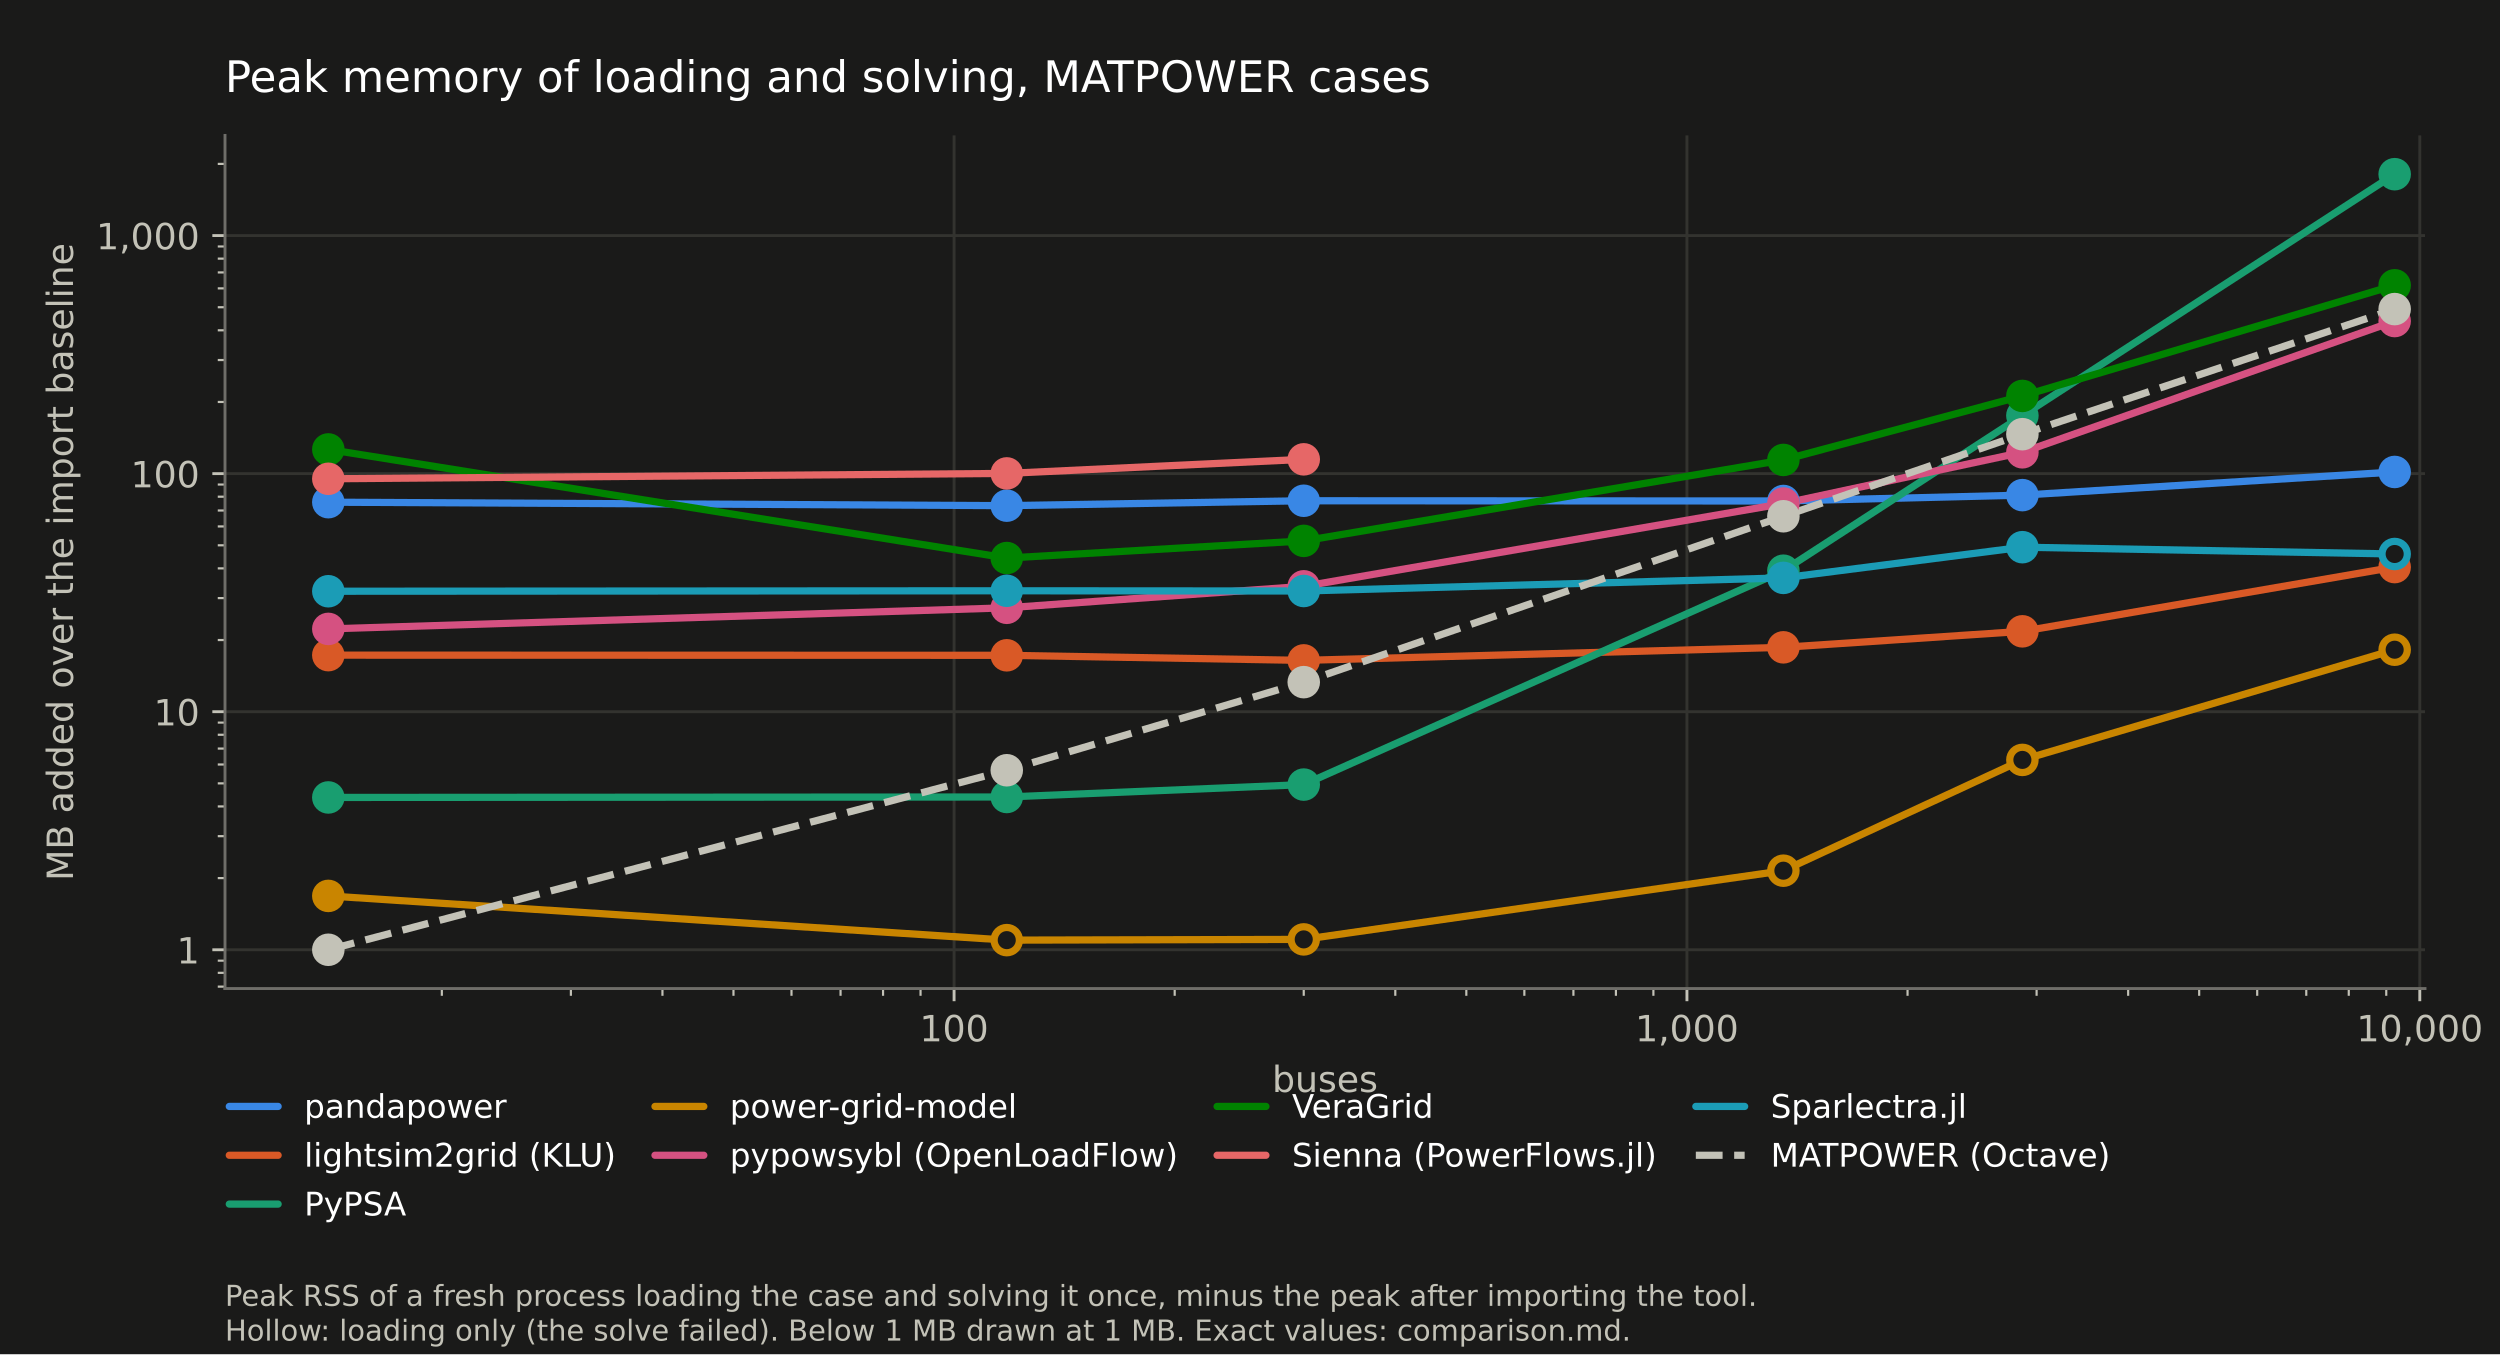
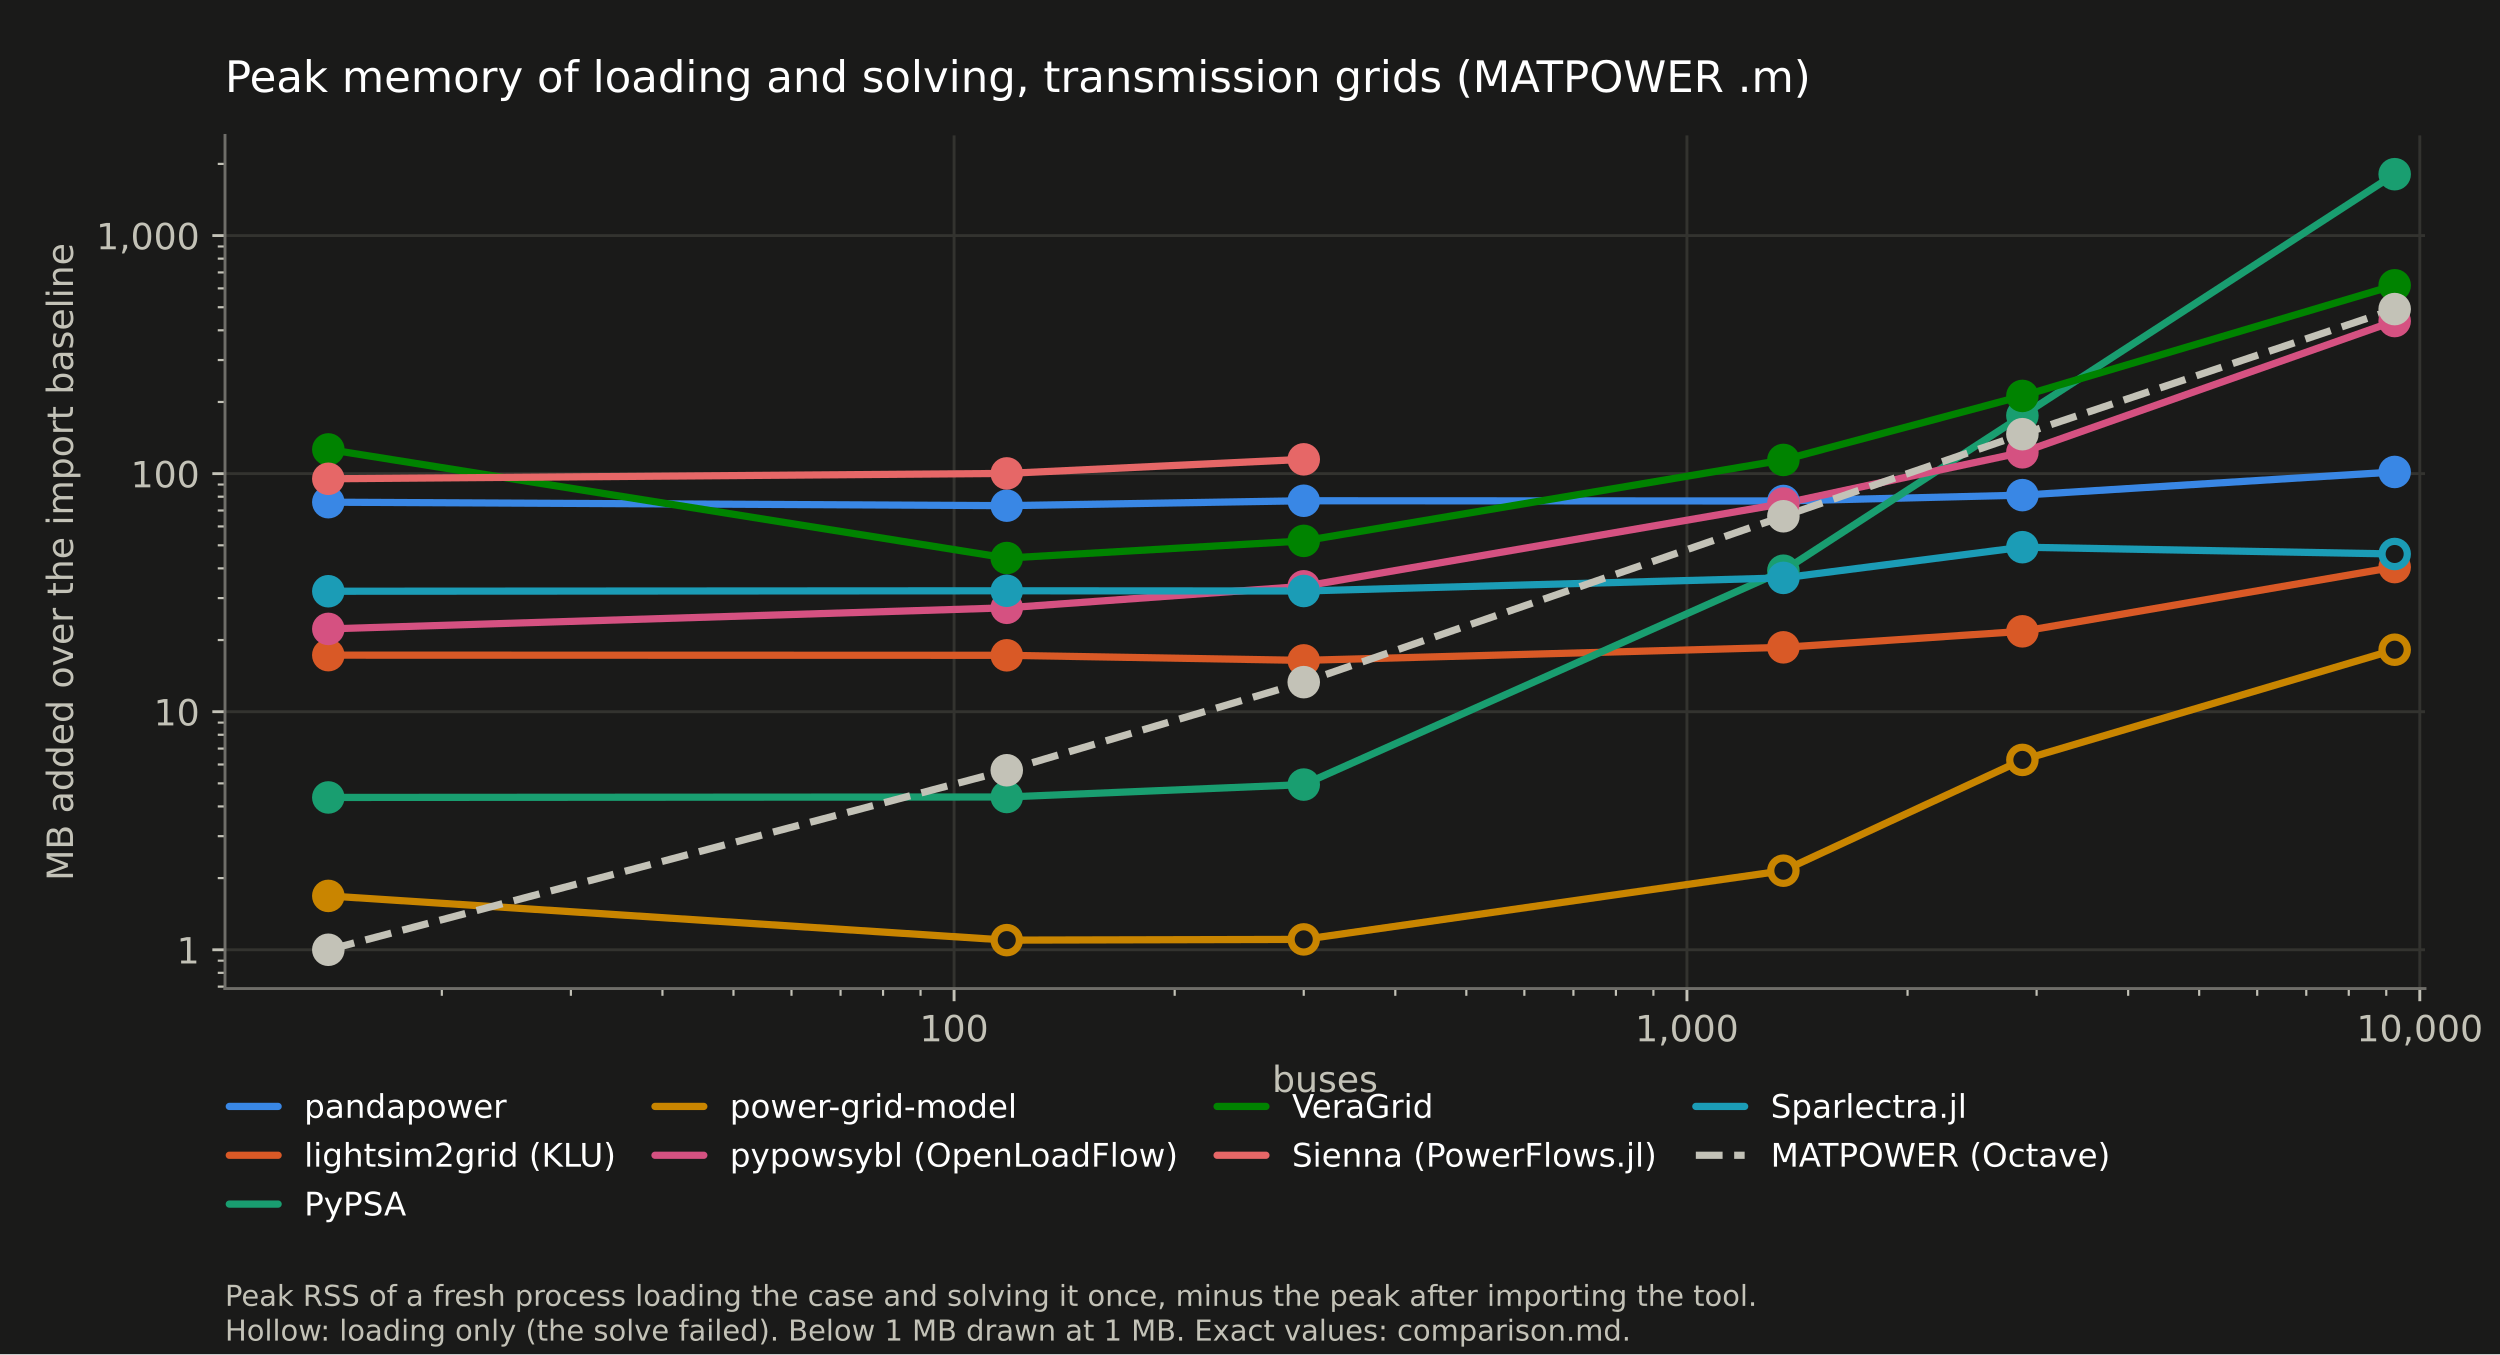
<svg xmlns="http://www.w3.org/2000/svg" xmlns:xlink="http://www.w3.org/1999/xlink" width="691.2pt" height="374.4pt" viewBox="0 0 691.2 374.4" version="1.1">
  <defs>
    <style type="text/css">*{stroke-linejoin: round; stroke-linecap: butt}</style>
  </defs>
  <g id="figure_1">
    <g id="patch_1">
      <path d="M 0 374.4  L 691.2 374.4  L 691.2 0  L 0 0  z " style="fill: #1a1a19" />
    </g>
    <g id="axes_1">
      <g id="patch_2">
        <path d="M 62.208 273.312  L 670.464 273.312  L 670.464 37.44  L 62.208 37.44  z " style="fill: #1a1a19" />
      </g>
      <g id="matplotlib.axis_1">
        <g id="xtick_1">
          <g id="line2d_1">
            <path d="M 263.784 273.312  L 263.784 37.44  " clip-path="url(#pc0a371b898)" style="fill: none; stroke: #33332f; stroke-width: 0.8; stroke-linecap: square" />
          </g>
          <g id="line2d_2">
            <defs>
              <path id="m5ec1d65c88" d="M 0 0  L 0 3.5  " style="stroke: #c3c2b7; stroke-width: 0.8" />
            </defs>
            <g>
              <use xlink:href="#m5ec1d65c88" x="263.784" y="273.312" style="fill: #c3c2b7; stroke: #c3c2b7; stroke-width: 0.8" />
            </g>
          </g>
          <g id="text_1">
            <text style="font-size: 10px; font-family: 'DejaVu Sans', 'Bitstream Vera Sans', 'Computer Modern Sans Serif', 'Lucida Grande', 'Verdana', 'Geneva', 'Lucid', 'Arial', 'Helvetica', 'Avant Garde', sans-serif; text-anchor: middle; fill: #c3c2b7" x="263.784" y="287.91" transform="rotate(-0 263.7842 287.9097)">100</text>
          </g>
        </g>
        <g id="xtick_2">
          <g id="line2d_3">
            <path d="M 466.404 273.312  L 466.404 37.44  " clip-path="url(#pc0a371b898)" style="fill: none; stroke: #33332f; stroke-width: 0.8; stroke-linecap: square" />
          </g>
          <g id="line2d_4">
            <g>
              <use xlink:href="#m5ec1d65c88" x="466.404" y="273.312" style="fill: #c3c2b7; stroke: #c3c2b7; stroke-width: 0.8" />
            </g>
          </g>
          <g id="text_2">
            <text style="font-size: 10px; font-family: 'DejaVu Sans', 'Bitstream Vera Sans', 'Computer Modern Sans Serif', 'Lucida Grande', 'Verdana', 'Geneva', 'Lucid', 'Arial', 'Helvetica', 'Avant Garde', sans-serif; text-anchor: middle; fill: #c3c2b7" x="466.404" y="287.91" transform="rotate(-0 466.4036 287.9097)">1,000</text>
          </g>
        </g>
        <g id="xtick_3">
          <g id="line2d_5">
            <path d="M 669.023 273.312  L 669.023 37.44  " clip-path="url(#pc0a371b898)" style="fill: none; stroke: #33332f; stroke-width: 0.8; stroke-linecap: square" />
          </g>
          <g id="line2d_6">
            <g>
              <use xlink:href="#m5ec1d65c88" x="669.023" y="273.312" style="fill: #c3c2b7; stroke: #c3c2b7; stroke-width: 0.8" />
            </g>
          </g>
          <g id="text_3">
            <text style="font-size: 10px; font-family: 'DejaVu Sans', 'Bitstream Vera Sans', 'Computer Modern Sans Serif', 'Lucida Grande', 'Verdana', 'Geneva', 'Lucid', 'Arial', 'Helvetica', 'Avant Garde', sans-serif; text-anchor: middle; fill: #c3c2b7" x="669.023" y="287.91" transform="rotate(-0 669.023 287.9097)">10,000</text>
          </g>
        </g>
        <g id="xtick_4">
          <g id="line2d_7">
            <defs>
              <path id="m5e015acaa7" d="M 0 0  L 0 2  " style="stroke: #c3c2b7; stroke-width: 0.6" />
            </defs>
            <g>
              <use xlink:href="#m5e015acaa7" x="122.159" y="273.312" style="fill: #c3c2b7; stroke: #c3c2b7; stroke-width: 0.6" />
            </g>
          </g>
        </g>
        <g id="xtick_5">
          <g id="line2d_8">
            <g>
              <use xlink:href="#m5e015acaa7" x="157.839" y="273.312" style="fill: #c3c2b7; stroke: #c3c2b7; stroke-width: 0.6" />
            </g>
          </g>
        </g>
        <g id="xtick_6">
          <g id="line2d_9">
            <g>
              <use xlink:href="#m5e015acaa7" x="183.154" y="273.312" style="fill: #c3c2b7; stroke: #c3c2b7; stroke-width: 0.6" />
            </g>
          </g>
        </g>
        <g id="xtick_7">
          <g id="line2d_10">
            <g>
              <use xlink:href="#m5e015acaa7" x="202.79" y="273.312" style="fill: #c3c2b7; stroke: #c3c2b7; stroke-width: 0.6" />
            </g>
          </g>
        </g>
        <g id="xtick_8">
          <g id="line2d_11">
            <g>
              <use xlink:href="#m5e015acaa7" x="218.833" y="273.312" style="fill: #c3c2b7; stroke: #c3c2b7; stroke-width: 0.6" />
            </g>
          </g>
        </g>
        <g id="xtick_9">
          <g id="line2d_12">
            <g>
              <use xlink:href="#m5e015acaa7" x="232.398" y="273.312" style="fill: #c3c2b7; stroke: #c3c2b7; stroke-width: 0.6" />
            </g>
          </g>
        </g>
        <g id="xtick_10">
          <g id="line2d_13">
            <g>
              <use xlink:href="#m5e015acaa7" x="244.148" y="273.312" style="fill: #c3c2b7; stroke: #c3c2b7; stroke-width: 0.6" />
            </g>
          </g>
        </g>
        <g id="xtick_11">
          <g id="line2d_14">
            <g>
              <use xlink:href="#m5e015acaa7" x="254.513" y="273.312" style="fill: #c3c2b7; stroke: #c3c2b7; stroke-width: 0.6" />
            </g>
          </g>
        </g>
        <g id="xtick_12">
          <g id="line2d_15">
            <g>
              <use xlink:href="#m5e015acaa7" x="324.779" y="273.312" style="fill: #c3c2b7; stroke: #c3c2b7; stroke-width: 0.6" />
            </g>
          </g>
        </g>
        <g id="xtick_13">
          <g id="line2d_16">
            <g>
              <use xlink:href="#m5e015acaa7" x="360.458" y="273.312" style="fill: #c3c2b7; stroke: #c3c2b7; stroke-width: 0.6" />
            </g>
          </g>
        </g>
        <g id="xtick_14">
          <g id="line2d_17">
            <g>
              <use xlink:href="#m5e015acaa7" x="385.773" y="273.312" style="fill: #c3c2b7; stroke: #c3c2b7; stroke-width: 0.6" />
            </g>
          </g>
        </g>
        <g id="xtick_15">
          <g id="line2d_18">
            <g>
              <use xlink:href="#m5e015acaa7" x="405.409" y="273.312" style="fill: #c3c2b7; stroke: #c3c2b7; stroke-width: 0.6" />
            </g>
          </g>
        </g>
        <g id="xtick_16">
          <g id="line2d_19">
            <g>
              <use xlink:href="#m5e015acaa7" x="421.453" y="273.312" style="fill: #c3c2b7; stroke: #c3c2b7; stroke-width: 0.6" />
            </g>
          </g>
        </g>
        <g id="xtick_17">
          <g id="line2d_20">
            <g>
              <use xlink:href="#m5e015acaa7" x="435.017" y="273.312" style="fill: #c3c2b7; stroke: #c3c2b7; stroke-width: 0.6" />
            </g>
          </g>
        </g>
        <g id="xtick_18">
          <g id="line2d_21">
            <g>
              <use xlink:href="#m5e015acaa7" x="446.768" y="273.312" style="fill: #c3c2b7; stroke: #c3c2b7; stroke-width: 0.6" />
            </g>
          </g>
        </g>
        <g id="xtick_19">
          <g id="line2d_22">
            <g>
              <use xlink:href="#m5e015acaa7" x="457.132" y="273.312" style="fill: #c3c2b7; stroke: #c3c2b7; stroke-width: 0.6" />
            </g>
          </g>
        </g>
        <g id="xtick_20">
          <g id="line2d_23">
            <g>
              <use xlink:href="#m5e015acaa7" x="527.398" y="273.312" style="fill: #c3c2b7; stroke: #c3c2b7; stroke-width: 0.6" />
            </g>
          </g>
        </g>
        <g id="xtick_21">
          <g id="line2d_24">
            <g>
              <use xlink:href="#m5e015acaa7" x="563.078" y="273.312" style="fill: #c3c2b7; stroke: #c3c2b7; stroke-width: 0.6" />
            </g>
          </g>
        </g>
        <g id="xtick_22">
          <g id="line2d_25">
            <g>
              <use xlink:href="#m5e015acaa7" x="588.393" y="273.312" style="fill: #c3c2b7; stroke: #c3c2b7; stroke-width: 0.6" />
            </g>
          </g>
        </g>
        <g id="xtick_23">
          <g id="line2d_26">
            <g>
              <use xlink:href="#m5e015acaa7" x="608.029" y="273.312" style="fill: #c3c2b7; stroke: #c3c2b7; stroke-width: 0.6" />
            </g>
          </g>
        </g>
        <g id="xtick_24">
          <g id="line2d_27">
            <g>
              <use xlink:href="#m5e015acaa7" x="624.072" y="273.312" style="fill: #c3c2b7; stroke: #c3c2b7; stroke-width: 0.6" />
            </g>
          </g>
        </g>
        <g id="xtick_25">
          <g id="line2d_28">
            <g>
              <use xlink:href="#m5e015acaa7" x="637.637" y="273.312" style="fill: #c3c2b7; stroke: #c3c2b7; stroke-width: 0.6" />
            </g>
          </g>
        </g>
        <g id="xtick_26">
          <g id="line2d_29">
            <g>
              <use xlink:href="#m5e015acaa7" x="649.387" y="273.312" style="fill: #c3c2b7; stroke: #c3c2b7; stroke-width: 0.6" />
            </g>
          </g>
        </g>
        <g id="xtick_27">
          <g id="line2d_30">
            <g>
              <use xlink:href="#m5e015acaa7" x="659.752" y="273.312" style="fill: #c3c2b7; stroke: #c3c2b7; stroke-width: 0.6" />
            </g>
          </g>
        </g>
        <g id="text_4">
          <text style="font-size: 10px; font-family: 'DejaVu Sans', 'Bitstream Vera Sans', 'Computer Modern Sans Serif', 'Lucida Grande', 'Verdana', 'Geneva', 'Lucid', 'Arial', 'Helvetica', 'Avant Garde', sans-serif; text-anchor: middle; fill: #c3c2b7" x="366.336" y="301.91" transform="rotate(-0 366.336 301.9104)">buses</text>
        </g>
      </g>
      <g id="matplotlib.axis_2">
        <g id="ytick_1">
          <g id="line2d_31">
            <path d="M 62.208 262.591  L 670.464 262.591  " clip-path="url(#pc0a371b898)" style="fill: none; stroke: #33332f; stroke-width: 0.8; stroke-linecap: square" />
          </g>
          <g id="line2d_32">
            <defs>
              <path id="mb448b4ee46" d="M 0 0  L -3.5 0  " style="stroke: #c3c2b7; stroke-width: 0.8" />
            </defs>
            <g>
              <use xlink:href="#mb448b4ee46" x="62.208" y="262.591" style="fill: #c3c2b7; stroke: #c3c2b7; stroke-width: 0.8" />
            </g>
          </g>
          <g id="text_5">
            <text style="font-size: 10px; font-family: 'DejaVu Sans', 'Bitstream Vera Sans', 'Computer Modern Sans Serif', 'Lucida Grande', 'Verdana', 'Geneva', 'Lucid', 'Arial', 'Helvetica', 'Avant Garde', sans-serif; text-anchor: end; fill: #c3c2b7" x="55.208" y="266.389" transform="rotate(-0 55.208 266.3894)">1</text>
          </g>
        </g>
        <g id="ytick_2">
          <g id="line2d_33">
            <path d="M 62.208 196.77  L 670.464 196.77  " clip-path="url(#pc0a371b898)" style="fill: none; stroke: #33332f; stroke-width: 0.8; stroke-linecap: square" />
          </g>
          <g id="line2d_34">
            <g>
              <use xlink:href="#mb448b4ee46" x="62.208" y="196.77" style="fill: #c3c2b7; stroke: #c3c2b7; stroke-width: 0.8" />
            </g>
          </g>
          <g id="text_6">
            <text style="font-size: 10px; font-family: 'DejaVu Sans', 'Bitstream Vera Sans', 'Computer Modern Sans Serif', 'Lucida Grande', 'Verdana', 'Geneva', 'Lucid', 'Arial', 'Helvetica', 'Avant Garde', sans-serif; text-anchor: end; fill: #c3c2b7" x="55.208" y="200.569" transform="rotate(-0 55.208 200.5691)">10</text>
          </g>
        </g>
        <g id="ytick_3">
          <g id="line2d_35">
            <path d="M 62.208 130.95  L 670.464 130.95  " clip-path="url(#pc0a371b898)" style="fill: none; stroke: #33332f; stroke-width: 0.8; stroke-linecap: square" />
          </g>
          <g id="line2d_36">
            <g>
              <use xlink:href="#mb448b4ee46" x="62.208" y="130.95" style="fill: #c3c2b7; stroke: #c3c2b7; stroke-width: 0.8" />
            </g>
          </g>
          <g id="text_7">
            <text style="font-size: 10px; font-family: 'DejaVu Sans', 'Bitstream Vera Sans', 'Computer Modern Sans Serif', 'Lucida Grande', 'Verdana', 'Geneva', 'Lucid', 'Arial', 'Helvetica', 'Avant Garde', sans-serif; text-anchor: end; fill: #c3c2b7" x="55.208" y="134.749" transform="rotate(-0 55.208 134.7487)">100</text>
          </g>
        </g>
        <g id="ytick_4">
          <g id="line2d_37">
            <path d="M 62.208 65.13  L 670.464 65.13  " clip-path="url(#pc0a371b898)" style="fill: none; stroke: #33332f; stroke-width: 0.8; stroke-linecap: square" />
          </g>
          <g id="line2d_38">
            <g>
              <use xlink:href="#mb448b4ee46" x="62.208" y="65.13" style="fill: #c3c2b7; stroke: #c3c2b7; stroke-width: 0.8" />
            </g>
          </g>
          <g id="text_8">
            <text style="font-size: 10px; font-family: 'DejaVu Sans', 'Bitstream Vera Sans', 'Computer Modern Sans Serif', 'Lucida Grande', 'Verdana', 'Geneva', 'Lucid', 'Arial', 'Helvetica', 'Avant Garde', sans-serif; text-anchor: end; fill: #c3c2b7" x="55.208" y="68.928" transform="rotate(-0 55.208 68.92842)">1,000</text>
          </g>
        </g>
        <g id="ytick_5">
          <g id="line2d_39">
            <defs>
              <path id="m039c7db84e" d="M 0 0  L -2 0  " style="stroke: #c3c2b7; stroke-width: 0.6" />
            </defs>
            <g>
              <use xlink:href="#m039c7db84e" x="62.208" y="272.786" style="fill: #c3c2b7; stroke: #c3c2b7; stroke-width: 0.6" />
            </g>
          </g>
        </g>
        <g id="ytick_6">
          <g id="line2d_40">
            <g>
              <use xlink:href="#m039c7db84e" x="62.208" y="268.969" style="fill: #c3c2b7; stroke: #c3c2b7; stroke-width: 0.6" />
            </g>
          </g>
        </g>
        <g id="ytick_7">
          <g id="line2d_41">
            <g>
              <use xlink:href="#m039c7db84e" x="62.208" y="265.602" style="fill: #c3c2b7; stroke: #c3c2b7; stroke-width: 0.6" />
            </g>
          </g>
        </g>
        <g id="ytick_8">
          <g id="line2d_42">
            <g>
              <use xlink:href="#m039c7db84e" x="62.208" y="242.777" style="fill: #c3c2b7; stroke: #c3c2b7; stroke-width: 0.6" />
            </g>
          </g>
        </g>
        <g id="ytick_9">
          <g id="line2d_43">
            <g>
              <use xlink:href="#m039c7db84e" x="62.208" y="231.186" style="fill: #c3c2b7; stroke: #c3c2b7; stroke-width: 0.6" />
            </g>
          </g>
        </g>
        <g id="ytick_10">
          <g id="line2d_44">
            <g>
              <use xlink:href="#m039c7db84e" x="62.208" y="222.963" style="fill: #c3c2b7; stroke: #c3c2b7; stroke-width: 0.6" />
            </g>
          </g>
        </g>
        <g id="ytick_11">
          <g id="line2d_45">
            <g>
              <use xlink:href="#m039c7db84e" x="62.208" y="216.584" style="fill: #c3c2b7; stroke: #c3c2b7; stroke-width: 0.6" />
            </g>
          </g>
        </g>
        <g id="ytick_12">
          <g id="line2d_46">
            <g>
              <use xlink:href="#m039c7db84e" x="62.208" y="211.372" style="fill: #c3c2b7; stroke: #c3c2b7; stroke-width: 0.6" />
            </g>
          </g>
        </g>
        <g id="ytick_13">
          <g id="line2d_47">
            <g>
              <use xlink:href="#m039c7db84e" x="62.208" y="206.966" style="fill: #c3c2b7; stroke: #c3c2b7; stroke-width: 0.6" />
            </g>
          </g>
        </g>
        <g id="ytick_14">
          <g id="line2d_48">
            <g>
              <use xlink:href="#m039c7db84e" x="62.208" y="203.149" style="fill: #c3c2b7; stroke: #c3c2b7; stroke-width: 0.6" />
            </g>
          </g>
        </g>
        <g id="ytick_15">
          <g id="line2d_49">
            <g>
              <use xlink:href="#m039c7db84e" x="62.208" y="199.782" style="fill: #c3c2b7; stroke: #c3c2b7; stroke-width: 0.6" />
            </g>
          </g>
        </g>
        <g id="ytick_16">
          <g id="line2d_50">
            <g>
              <use xlink:href="#m039c7db84e" x="62.208" y="176.956" style="fill: #c3c2b7; stroke: #c3c2b7; stroke-width: 0.6" />
            </g>
          </g>
        </g>
        <g id="ytick_17">
          <g id="line2d_51">
            <g>
              <use xlink:href="#m039c7db84e" x="62.208" y="165.366" style="fill: #c3c2b7; stroke: #c3c2b7; stroke-width: 0.6" />
            </g>
          </g>
        </g>
        <g id="ytick_18">
          <g id="line2d_52">
            <g>
              <use xlink:href="#m039c7db84e" x="62.208" y="157.142" style="fill: #c3c2b7; stroke: #c3c2b7; stroke-width: 0.6" />
            </g>
          </g>
        </g>
        <g id="ytick_19">
          <g id="line2d_53">
            <g>
              <use xlink:href="#m039c7db84e" x="62.208" y="150.764" style="fill: #c3c2b7; stroke: #c3c2b7; stroke-width: 0.6" />
            </g>
          </g>
        </g>
        <g id="ytick_20">
          <g id="line2d_54">
            <g>
              <use xlink:href="#m039c7db84e" x="62.208" y="145.552" style="fill: #c3c2b7; stroke: #c3c2b7; stroke-width: 0.6" />
            </g>
          </g>
        </g>
        <g id="ytick_21">
          <g id="line2d_55">
            <g>
              <use xlink:href="#m039c7db84e" x="62.208" y="141.146" style="fill: #c3c2b7; stroke: #c3c2b7; stroke-width: 0.6" />
            </g>
          </g>
        </g>
        <g id="ytick_22">
          <g id="line2d_56">
            <g>
              <use xlink:href="#m039c7db84e" x="62.208" y="137.329" style="fill: #c3c2b7; stroke: #c3c2b7; stroke-width: 0.6" />
            </g>
          </g>
        </g>
        <g id="ytick_23">
          <g id="line2d_57">
            <g>
              <use xlink:href="#m039c7db84e" x="62.208" y="133.962" style="fill: #c3c2b7; stroke: #c3c2b7; stroke-width: 0.6" />
            </g>
          </g>
        </g>
        <g id="ytick_24">
          <g id="line2d_58">
            <g>
              <use xlink:href="#m039c7db84e" x="62.208" y="111.136" style="fill: #c3c2b7; stroke: #c3c2b7; stroke-width: 0.6" />
            </g>
          </g>
        </g>
        <g id="ytick_25">
          <g id="line2d_59">
            <g>
              <use xlink:href="#m039c7db84e" x="62.208" y="99.546" style="fill: #c3c2b7; stroke: #c3c2b7; stroke-width: 0.6" />
            </g>
          </g>
        </g>
        <g id="ytick_26">
          <g id="line2d_60">
            <g>
              <use xlink:href="#m039c7db84e" x="62.208" y="91.322" style="fill: #c3c2b7; stroke: #c3c2b7; stroke-width: 0.6" />
            </g>
          </g>
        </g>
        <g id="ytick_27">
          <g id="line2d_61">
            <g>
              <use xlink:href="#m039c7db84e" x="62.208" y="84.943" style="fill: #c3c2b7; stroke: #c3c2b7; stroke-width: 0.6" />
            </g>
          </g>
        </g>
        <g id="ytick_28">
          <g id="line2d_62">
            <g>
              <use xlink:href="#m039c7db84e" x="62.208" y="79.732" style="fill: #c3c2b7; stroke: #c3c2b7; stroke-width: 0.6" />
            </g>
          </g>
        </g>
        <g id="ytick_29">
          <g id="line2d_63">
            <g>
              <use xlink:href="#m039c7db84e" x="62.208" y="75.325" style="fill: #c3c2b7; stroke: #c3c2b7; stroke-width: 0.6" />
            </g>
          </g>
        </g>
        <g id="ytick_30">
          <g id="line2d_64">
            <g>
              <use xlink:href="#m039c7db84e" x="62.208" y="71.508" style="fill: #c3c2b7; stroke: #c3c2b7; stroke-width: 0.6" />
            </g>
          </g>
        </g>
        <g id="ytick_31">
          <g id="line2d_65">
            <g>
              <use xlink:href="#m039c7db84e" x="62.208" y="68.141" style="fill: #c3c2b7; stroke: #c3c2b7; stroke-width: 0.6" />
            </g>
          </g>
        </g>
        <g id="ytick_32">
          <g id="line2d_66">
            <g>
              <use xlink:href="#m039c7db84e" x="62.208" y="45.316" style="fill: #c3c2b7; stroke: #c3c2b7; stroke-width: 0.6" />
            </g>
          </g>
        </g>
        <g id="text_9">
          <text style="font-size: 10px; font-family: 'DejaVu Sans', 'Bitstream Vera Sans', 'Computer Modern Sans Serif', 'Lucida Grande', 'Verdana', 'Geneva', 'Lucid', 'Arial', 'Helvetica', 'Avant Garde', sans-serif; text-anchor: middle; fill: #c3c2b7" x="20.178" y="155.376" transform="rotate(-90 20.17753 155.376)">MB added over the import baseline</text>
        </g>
      </g>
      <g id="line2d_67">
        <path d="M 90.773 138.843  L 278.349 139.804  L 360.458 138.45  L 493.072 138.513  L 559.149 136.894  L 662.077 130.487  " clip-path="url(#pc0a371b898)" style="fill: none; stroke: #3987e5; stroke-width: 2; stroke-linecap: round" />
      </g>
      <g id="line2d_68">
        <path d="M 90.773 181.133  L 278.349 181.178  L 360.458 182.584  L 493.072 178.974  L 559.149 174.548  L 662.077 156.787  " clip-path="url(#pc0a371b898)" style="fill: none; stroke: #d95926; stroke-width: 2; stroke-linecap: round" />
      </g>
      <g id="line2d_69">
        <path d="M 90.773 220.478  L 278.349 220.35  L 360.458 216.921  L 493.072 157.789  L 559.149 114.908  L 662.077 48.161  " clip-path="url(#pc0a371b898)" style="fill: none; stroke: #199e70; stroke-width: 2; stroke-linecap: round" />
      </g>
      <g id="line2d_70">
        <path d="M 90.773 247.7  L 278.349 259.927  L 360.458 259.724  L 493.072 240.73  L 559.149 210.098  L 662.077 179.635  " clip-path="url(#pc0a371b898)" style="fill: none; stroke: #c98500; stroke-width: 2; stroke-linecap: round" />
      </g>
      <g id="line2d_71">
        <path d="M 90.773 173.879  L 278.349 168.045  L 360.458 162.105  L 493.072 139.212  L 559.149 125.051  L 662.077 88.763  " clip-path="url(#pc0a371b898)" style="fill: none; stroke: #d55181; stroke-width: 2; stroke-linecap: round" />
      </g>
      <g id="line2d_72">
        <path d="M 90.773 124.259  L 278.349 154.289  L 360.458 149.542  L 493.072 127.164  L 559.149 109.466  L 662.077 78.881  " clip-path="url(#pc0a371b898)" style="fill: none; stroke: #008300; stroke-width: 2; stroke-linecap: round" />
      </g>
      <g id="line2d_73">
        <path d="M 90.773 132.376  L 278.349 130.889  L 360.458 126.996  " clip-path="url(#pc0a371b898)" style="fill: none; stroke: #e66767; stroke-width: 2; stroke-linecap: round" />
      </g>
      <g id="line2d_74">
        <path d="M 90.773 163.465  L 278.349 163.34  L 360.458 163.399  L 493.072 159.775  L 559.149 151.284  L 662.077 153.169  " clip-path="url(#pc0a371b898)" style="fill: none; stroke: #1b9cb6; stroke-width: 2; stroke-linecap: round" />
      </g>
      <g id="line2d_75">
        <path d="M 90.773 262.591  L 278.349 212.96  L 360.458 188.6  L 493.072 142.736  L 559.149 120.044  L 662.077 85.457  " clip-path="url(#pc0a371b898)" style="fill: none; stroke-dasharray: 7.4,3.2; stroke-dashoffset: 0; stroke: #c3c2b7; stroke-width: 2" />
      </g>
      <g id="patch_3">
        <path d="M 62.208 273.312  L 62.208 37.44  " style="fill: none; stroke: #6f6e69; stroke-width: 0.8; stroke-linejoin: miter; stroke-linecap: square" />
      </g>
      <g id="patch_4">
        <path d="M 62.208 273.312  L 670.464 273.312  " style="fill: none; stroke: #6f6e69; stroke-width: 0.8; stroke-linejoin: miter; stroke-linecap: square" />
      </g>
      <g id="line2d_76">
        <defs>
          <path id="m8c884c521c" d="M 0 3.5  C 0.928 3.5 1.819 3.131 2.475 2.475  C 3.131 1.819 3.5 0.928 3.5 0  C 3.5 -0.928 3.131 -1.819 2.475 -2.475  C 1.819 -3.131 0.928 -3.5 0 -3.5  C -0.928 -3.5 -1.819 -3.131 -2.475 -2.475  C -3.131 -1.819 -3.5 -0.928 -3.5 0  C -3.5 0.928 -3.131 1.819 -2.475 2.475  C -1.819 3.131 -0.928 3.5 0 3.5  z " style="stroke: #3987e5; stroke-width: 2" />
        </defs>
        <g clip-path="url(#pc0a371b898)">
          <use xlink:href="#m8c884c521c" x="90.773" y="138.843" style="fill: #3987e5; stroke: #3987e5; stroke-width: 2" />
        </g>
      </g>
      <g id="line2d_77">
        <g clip-path="url(#pc0a371b898)">
          <use xlink:href="#m8c884c521c" x="278.349" y="139.804" style="fill: #3987e5; stroke: #3987e5; stroke-width: 2" />
        </g>
      </g>
      <g id="line2d_78">
        <g clip-path="url(#pc0a371b898)">
          <use xlink:href="#m8c884c521c" x="360.458" y="138.45" style="fill: #3987e5; stroke: #3987e5; stroke-width: 2" />
        </g>
      </g>
      <g id="line2d_79">
        <g clip-path="url(#pc0a371b898)">
          <use xlink:href="#m8c884c521c" x="493.072" y="138.513" style="fill: #3987e5; stroke: #3987e5; stroke-width: 2" />
        </g>
      </g>
      <g id="line2d_80">
        <g clip-path="url(#pc0a371b898)">
          <use xlink:href="#m8c884c521c" x="559.149" y="136.894" style="fill: #3987e5; stroke: #3987e5; stroke-width: 2" />
        </g>
      </g>
      <g id="line2d_81">
        <g clip-path="url(#pc0a371b898)">
          <use xlink:href="#m8c884c521c" x="662.077" y="130.487" style="fill: #3987e5; stroke: #3987e5; stroke-width: 2" />
        </g>
      </g>
      <g id="line2d_82">
        <defs>
          <path id="m9977e4e33c" d="M 0 3.5  C 0.928 3.5 1.819 3.131 2.475 2.475  C 3.131 1.819 3.5 0.928 3.5 0  C 3.5 -0.928 3.131 -1.819 2.475 -2.475  C 1.819 -3.131 0.928 -3.5 0 -3.5  C -0.928 -3.5 -1.819 -3.131 -2.475 -2.475  C -3.131 -1.819 -3.5 -0.928 -3.5 0  C -3.5 0.928 -3.131 1.819 -2.475 2.475  C -1.819 3.131 -0.928 3.5 0 3.5  z " style="stroke: #d95926; stroke-width: 2" />
        </defs>
        <g clip-path="url(#pc0a371b898)">
          <use xlink:href="#m9977e4e33c" x="90.773" y="181.133" style="fill: #d95926; stroke: #d95926; stroke-width: 2" />
        </g>
      </g>
      <g id="line2d_83">
        <g clip-path="url(#pc0a371b898)">
          <use xlink:href="#m9977e4e33c" x="278.349" y="181.178" style="fill: #d95926; stroke: #d95926; stroke-width: 2" />
        </g>
      </g>
      <g id="line2d_84">
        <g clip-path="url(#pc0a371b898)">
          <use xlink:href="#m9977e4e33c" x="360.458" y="182.584" style="fill: #d95926; stroke: #d95926; stroke-width: 2" />
        </g>
      </g>
      <g id="line2d_85">
        <g clip-path="url(#pc0a371b898)">
          <use xlink:href="#m9977e4e33c" x="493.072" y="178.974" style="fill: #d95926; stroke: #d95926; stroke-width: 2" />
        </g>
      </g>
      <g id="line2d_86">
        <g clip-path="url(#pc0a371b898)">
          <use xlink:href="#m9977e4e33c" x="559.149" y="174.548" style="fill: #d95926; stroke: #d95926; stroke-width: 2" />
        </g>
      </g>
      <g id="line2d_87">
        <g clip-path="url(#pc0a371b898)">
          <use xlink:href="#m9977e4e33c" x="662.077" y="156.787" style="fill: #d95926; stroke: #d95926; stroke-width: 2" />
        </g>
      </g>
      <g id="line2d_88">
        <defs>
          <path id="mf892d1932a" d="M 0 3.5  C 0.928 3.5 1.819 3.131 2.475 2.475  C 3.131 1.819 3.5 0.928 3.5 0  C 3.5 -0.928 3.131 -1.819 2.475 -2.475  C 1.819 -3.131 0.928 -3.5 0 -3.5  C -0.928 -3.5 -1.819 -3.131 -2.475 -2.475  C -3.131 -1.819 -3.5 -0.928 -3.5 0  C -3.5 0.928 -3.131 1.819 -2.475 2.475  C -1.819 3.131 -0.928 3.5 0 3.5  z " style="stroke: #199e70; stroke-width: 2" />
        </defs>
        <g clip-path="url(#pc0a371b898)">
          <use xlink:href="#mf892d1932a" x="90.773" y="220.478" style="fill: #199e70; stroke: #199e70; stroke-width: 2" />
        </g>
      </g>
      <g id="line2d_89">
        <g clip-path="url(#pc0a371b898)">
          <use xlink:href="#mf892d1932a" x="278.349" y="220.35" style="fill: #199e70; stroke: #199e70; stroke-width: 2" />
        </g>
      </g>
      <g id="line2d_90">
        <g clip-path="url(#pc0a371b898)">
          <use xlink:href="#mf892d1932a" x="360.458" y="216.921" style="fill: #199e70; stroke: #199e70; stroke-width: 2" />
        </g>
      </g>
      <g id="line2d_91">
        <g clip-path="url(#pc0a371b898)">
          <use xlink:href="#mf892d1932a" x="493.072" y="157.789" style="fill: #199e70; stroke: #199e70; stroke-width: 2" />
        </g>
      </g>
      <g id="line2d_92">
        <g clip-path="url(#pc0a371b898)">
          <use xlink:href="#mf892d1932a" x="559.149" y="114.908" style="fill: #199e70; stroke: #199e70; stroke-width: 2" />
        </g>
      </g>
      <g id="line2d_93">
        <g clip-path="url(#pc0a371b898)">
          <use xlink:href="#mf892d1932a" x="662.077" y="48.161" style="fill: #199e70; stroke: #199e70; stroke-width: 2" />
        </g>
      </g>
      <g id="line2d_94">
        <defs>
          <path id="m00423fc1a6" d="M 0 3.5  C 0.928 3.5 1.819 3.131 2.475 2.475  C 3.131 1.819 3.5 0.928 3.5 0  C 3.5 -0.928 3.131 -1.819 2.475 -2.475  C 1.819 -3.131 0.928 -3.5 0 -3.5  C -0.928 -3.5 -1.819 -3.131 -2.475 -2.475  C -3.131 -1.819 -3.5 -0.928 -3.5 0  C -3.5 0.928 -3.131 1.819 -2.475 2.475  C -1.819 3.131 -0.928 3.5 0 3.5  z " style="stroke: #c98500; stroke-width: 2" />
        </defs>
        <g clip-path="url(#pc0a371b898)">
          <use xlink:href="#m00423fc1a6" x="90.773" y="247.7" style="fill: #c98500; stroke: #c98500; stroke-width: 2" />
        </g>
      </g>
      <g id="line2d_95">
        <defs>
          <path id="ma0c726ae7c" d="M 0 3.5  C 0.928 3.5 1.819 3.131 2.475 2.475  C 3.131 1.819 3.5 0.928 3.5 0  C 3.5 -0.928 3.131 -1.819 2.475 -2.475  C 1.819 -3.131 0.928 -3.5 0 -3.5  C -0.928 -3.5 -1.819 -3.131 -2.475 -2.475  C -3.131 -1.819 -3.5 -0.928 -3.5 0  C -3.5 0.928 -3.131 1.819 -2.475 2.475  C -1.819 3.131 -0.928 3.5 0 3.5  z " style="stroke: #c98500; stroke-width: 2" />
        </defs>
        <g clip-path="url(#pc0a371b898)">
          <use xlink:href="#ma0c726ae7c" x="278.349" y="259.927" style="fill: #1a1a19; stroke: #c98500; stroke-width: 2" />
        </g>
      </g>
      <g id="line2d_96">
        <g clip-path="url(#pc0a371b898)">
          <use xlink:href="#ma0c726ae7c" x="360.458" y="259.724" style="fill: #1a1a19; stroke: #c98500; stroke-width: 2" />
        </g>
      </g>
      <g id="line2d_97">
        <g clip-path="url(#pc0a371b898)">
          <use xlink:href="#ma0c726ae7c" x="493.072" y="240.73" style="fill: #1a1a19; stroke: #c98500; stroke-width: 2" />
        </g>
      </g>
      <g id="line2d_98">
        <g clip-path="url(#pc0a371b898)">
          <use xlink:href="#ma0c726ae7c" x="559.149" y="210.098" style="fill: #1a1a19; stroke: #c98500; stroke-width: 2" />
        </g>
      </g>
      <g id="line2d_99">
        <g clip-path="url(#pc0a371b898)">
          <use xlink:href="#ma0c726ae7c" x="662.077" y="179.635" style="fill: #1a1a19; stroke: #c98500; stroke-width: 2" />
        </g>
      </g>
      <g id="line2d_100">
        <defs>
          <path id="mc2f7c8847a" d="M 0 3.5  C 0.928 3.5 1.819 3.131 2.475 2.475  C 3.131 1.819 3.5 0.928 3.5 0  C 3.5 -0.928 3.131 -1.819 2.475 -2.475  C 1.819 -3.131 0.928 -3.5 0 -3.5  C -0.928 -3.5 -1.819 -3.131 -2.475 -2.475  C -3.131 -1.819 -3.5 -0.928 -3.5 0  C -3.5 0.928 -3.131 1.819 -2.475 2.475  C -1.819 3.131 -0.928 3.5 0 3.5  z " style="stroke: #d55181; stroke-width: 2" />
        </defs>
        <g clip-path="url(#pc0a371b898)">
          <use xlink:href="#mc2f7c8847a" x="90.773" y="173.879" style="fill: #d55181; stroke: #d55181; stroke-width: 2" />
        </g>
      </g>
      <g id="line2d_101">
        <g clip-path="url(#pc0a371b898)">
          <use xlink:href="#mc2f7c8847a" x="278.349" y="168.045" style="fill: #d55181; stroke: #d55181; stroke-width: 2" />
        </g>
      </g>
      <g id="line2d_102">
        <g clip-path="url(#pc0a371b898)">
          <use xlink:href="#mc2f7c8847a" x="360.458" y="162.105" style="fill: #d55181; stroke: #d55181; stroke-width: 2" />
        </g>
      </g>
      <g id="line2d_103">
        <g clip-path="url(#pc0a371b898)">
          <use xlink:href="#mc2f7c8847a" x="493.072" y="139.212" style="fill: #d55181; stroke: #d55181; stroke-width: 2" />
        </g>
      </g>
      <g id="line2d_104">
        <g clip-path="url(#pc0a371b898)">
          <use xlink:href="#mc2f7c8847a" x="559.149" y="125.051" style="fill: #d55181; stroke: #d55181; stroke-width: 2" />
        </g>
      </g>
      <g id="line2d_105">
        <g clip-path="url(#pc0a371b898)">
          <use xlink:href="#mc2f7c8847a" x="662.077" y="88.763" style="fill: #d55181; stroke: #d55181; stroke-width: 2" />
        </g>
      </g>
      <g id="line2d_106">
        <defs>
          <path id="m8a57e56164" d="M 0 3.5  C 0.928 3.5 1.819 3.131 2.475 2.475  C 3.131 1.819 3.5 0.928 3.5 0  C 3.5 -0.928 3.131 -1.819 2.475 -2.475  C 1.819 -3.131 0.928 -3.5 0 -3.5  C -0.928 -3.5 -1.819 -3.131 -2.475 -2.475  C -3.131 -1.819 -3.5 -0.928 -3.5 0  C -3.5 0.928 -3.131 1.819 -2.475 2.475  C -1.819 3.131 -0.928 3.5 0 3.5  z " style="stroke: #008300; stroke-width: 2" />
        </defs>
        <g clip-path="url(#pc0a371b898)">
          <use xlink:href="#m8a57e56164" x="90.773" y="124.259" style="fill: #008300; stroke: #008300; stroke-width: 2" />
        </g>
      </g>
      <g id="line2d_107">
        <g clip-path="url(#pc0a371b898)">
          <use xlink:href="#m8a57e56164" x="278.349" y="154.289" style="fill: #008300; stroke: #008300; stroke-width: 2" />
        </g>
      </g>
      <g id="line2d_108">
        <g clip-path="url(#pc0a371b898)">
          <use xlink:href="#m8a57e56164" x="360.458" y="149.542" style="fill: #008300; stroke: #008300; stroke-width: 2" />
        </g>
      </g>
      <g id="line2d_109">
        <g clip-path="url(#pc0a371b898)">
          <use xlink:href="#m8a57e56164" x="493.072" y="127.164" style="fill: #008300; stroke: #008300; stroke-width: 2" />
        </g>
      </g>
      <g id="line2d_110">
        <g clip-path="url(#pc0a371b898)">
          <use xlink:href="#m8a57e56164" x="559.149" y="109.466" style="fill: #008300; stroke: #008300; stroke-width: 2" />
        </g>
      </g>
      <g id="line2d_111">
        <g clip-path="url(#pc0a371b898)">
          <use xlink:href="#m8a57e56164" x="662.077" y="78.881" style="fill: #008300; stroke: #008300; stroke-width: 2" />
        </g>
      </g>
      <g id="line2d_112">
        <defs>
          <path id="m587126fa0c" d="M 0 3.5  C 0.928 3.5 1.819 3.131 2.475 2.475  C 3.131 1.819 3.5 0.928 3.5 0  C 3.5 -0.928 3.131 -1.819 2.475 -2.475  C 1.819 -3.131 0.928 -3.5 0 -3.5  C -0.928 -3.5 -1.819 -3.131 -2.475 -2.475  C -3.131 -1.819 -3.5 -0.928 -3.5 0  C -3.5 0.928 -3.131 1.819 -2.475 2.475  C -1.819 3.131 -0.928 3.5 0 3.5  z " style="stroke: #e66767; stroke-width: 2" />
        </defs>
        <g clip-path="url(#pc0a371b898)">
          <use xlink:href="#m587126fa0c" x="90.773" y="132.376" style="fill: #e66767; stroke: #e66767; stroke-width: 2" />
        </g>
      </g>
      <g id="line2d_113">
        <g clip-path="url(#pc0a371b898)">
          <use xlink:href="#m587126fa0c" x="278.349" y="130.889" style="fill: #e66767; stroke: #e66767; stroke-width: 2" />
        </g>
      </g>
      <g id="line2d_114">
        <g clip-path="url(#pc0a371b898)">
          <use xlink:href="#m587126fa0c" x="360.458" y="126.996" style="fill: #e66767; stroke: #e66767; stroke-width: 2" />
        </g>
      </g>
      <g id="line2d_115">
        <defs>
          <path id="mf96da0c915" d="M 0 3.5  C 0.928 3.5 1.819 3.131 2.475 2.475  C 3.131 1.819 3.5 0.928 3.5 0  C 3.5 -0.928 3.131 -1.819 2.475 -2.475  C 1.819 -3.131 0.928 -3.5 0 -3.5  C -0.928 -3.5 -1.819 -3.131 -2.475 -2.475  C -3.131 -1.819 -3.5 -0.928 -3.5 0  C -3.5 0.928 -3.131 1.819 -2.475 2.475  C -1.819 3.131 -0.928 3.5 0 3.5  z " style="stroke: #1b9cb6; stroke-width: 2" />
        </defs>
        <g clip-path="url(#pc0a371b898)">
          <use xlink:href="#mf96da0c915" x="90.773" y="163.465" style="fill: #1b9cb6; stroke: #1b9cb6; stroke-width: 2" />
        </g>
      </g>
      <g id="line2d_116">
        <g clip-path="url(#pc0a371b898)">
          <use xlink:href="#mf96da0c915" x="278.349" y="163.34" style="fill: #1b9cb6; stroke: #1b9cb6; stroke-width: 2" />
        </g>
      </g>
      <g id="line2d_117">
        <g clip-path="url(#pc0a371b898)">
          <use xlink:href="#mf96da0c915" x="360.458" y="163.399" style="fill: #1b9cb6; stroke: #1b9cb6; stroke-width: 2" />
        </g>
      </g>
      <g id="line2d_118">
        <g clip-path="url(#pc0a371b898)">
          <use xlink:href="#mf96da0c915" x="493.072" y="159.775" style="fill: #1b9cb6; stroke: #1b9cb6; stroke-width: 2" />
        </g>
      </g>
      <g id="line2d_119">
        <g clip-path="url(#pc0a371b898)">
          <use xlink:href="#mf96da0c915" x="559.149" y="151.284" style="fill: #1b9cb6; stroke: #1b9cb6; stroke-width: 2" />
        </g>
      </g>
      <g id="line2d_120">
        <defs>
          <path id="m744dffc2b9" d="M 0 3.5  C 0.928 3.5 1.819 3.131 2.475 2.475  C 3.131 1.819 3.5 0.928 3.5 0  C 3.5 -0.928 3.131 -1.819 2.475 -2.475  C 1.819 -3.131 0.928 -3.5 0 -3.5  C -0.928 -3.5 -1.819 -3.131 -2.475 -2.475  C -3.131 -1.819 -3.5 -0.928 -3.5 0  C -3.5 0.928 -3.131 1.819 -2.475 2.475  C -1.819 3.131 -0.928 3.5 0 3.5  z " style="stroke: #1b9cb6; stroke-width: 2" />
        </defs>
        <g clip-path="url(#pc0a371b898)">
          <use xlink:href="#m744dffc2b9" x="662.077" y="153.169" style="fill: #1a1a19; stroke: #1b9cb6; stroke-width: 2" />
        </g>
      </g>
      <g id="line2d_121">
        <defs>
          <path id="m4914067620" d="M 0 3.5  C 0.928 3.5 1.819 3.131 2.475 2.475  C 3.131 1.819 3.5 0.928 3.5 0  C 3.5 -0.928 3.131 -1.819 2.475 -2.475  C 1.819 -3.131 0.928 -3.5 0 -3.5  C -0.928 -3.5 -1.819 -3.131 -2.475 -2.475  C -3.131 -1.819 -3.5 -0.928 -3.5 0  C -3.5 0.928 -3.131 1.819 -2.475 2.475  C -1.819 3.131 -0.928 3.5 0 3.5  z " style="stroke: #c3c2b7; stroke-width: 2" />
        </defs>
        <g clip-path="url(#pc0a371b898)">
          <use xlink:href="#m4914067620" x="90.773" y="262.591" style="fill: #c3c2b7; stroke: #c3c2b7; stroke-width: 2" />
        </g>
      </g>
      <g id="line2d_122">
        <g clip-path="url(#pc0a371b898)">
          <use xlink:href="#m4914067620" x="278.349" y="212.96" style="fill: #c3c2b7; stroke: #c3c2b7; stroke-width: 2" />
        </g>
      </g>
      <g id="line2d_123">
        <g clip-path="url(#pc0a371b898)">
          <use xlink:href="#m4914067620" x="360.458" y="188.6" style="fill: #c3c2b7; stroke: #c3c2b7; stroke-width: 2" />
        </g>
      </g>
      <g id="line2d_124">
        <g clip-path="url(#pc0a371b898)">
          <use xlink:href="#m4914067620" x="493.072" y="142.736" style="fill: #c3c2b7; stroke: #c3c2b7; stroke-width: 2" />
        </g>
      </g>
      <g id="line2d_125">
        <g clip-path="url(#pc0a371b898)">
          <use xlink:href="#m4914067620" x="559.149" y="120.044" style="fill: #c3c2b7; stroke: #c3c2b7; stroke-width: 2" />
        </g>
      </g>
      <g id="line2d_126">
        <g clip-path="url(#pc0a371b898)">
          <use xlink:href="#m4914067620" x="662.077" y="85.457" style="fill: #c3c2b7; stroke: #c3c2b7; stroke-width: 2" />
        </g>
      </g>
      <g id="text_10">
-         <text style="font-size: 12px; font-family: 'DejaVu Sans', 'Bitstream Vera Sans', 'Computer Modern Sans Serif', 'Lucida Grande', 'Verdana', 'Geneva', 'Lucid', 'Arial', 'Helvetica', 'Avant Garde', sans-serif; text-anchor: start; fill: #ffffff" x="62.208" y="25.44" transform="rotate(-0 62.208 25.44)">Peak memory of loading and solving, MATPOWER cases</text>
+         <text style="font-size: 12px; font-family: 'DejaVu Sans', 'Bitstream Vera Sans', 'Computer Modern Sans Serif', 'Lucida Grande', 'Verdana', 'Geneva', 'Lucid', 'Arial', 'Helvetica', 'Avant Garde', sans-serif; text-anchor: start; fill: #ffffff" x="62.208" y="25.44" transform="rotate(-0 62.208 25.44)">Peak memory of loading and solving, transmission grids (MATPOWER .m)</text>
      </g>
    </g>
    <g id="text_11">
      <text style="font-size: 8px; font-family: 'DejaVu Sans', 'Bitstream Vera Sans', 'Computer Modern Sans Serif', 'Lucida Grande', 'Verdana', 'Geneva', 'Lucid', 'Arial', 'Helvetica', 'Avant Garde', sans-serif; fill: #c3c2b7" transform="translate(62.208 361.0538)">Peak RSS of a fresh process loading the case and solving it once, minus the peak after importing the tool.</text>
      <text style="font-size: 8px; font-family: 'DejaVu Sans', 'Bitstream Vera Sans', 'Computer Modern Sans Serif', 'Lucida Grande', 'Verdana', 'Geneva', 'Lucid', 'Arial', 'Helvetica', 'Avant Garde', sans-serif; fill: #c3c2b7" transform="translate(62.208 370.656)">Hollow: loading only (the solve failed). Below 1 MB drawn at 1 MB. Exact values: comparison.md.</text>
    </g>
    <g id="legend_1">
      <g id="line2d_127">
        <path d="M 63.396 305.906  L 70.146 305.906  L 76.896 305.906  " style="fill: none; stroke: #3987e5; stroke-width: 2; stroke-linecap: round" />
      </g>
      <g id="text_12">
        <text style="font-size: 9px; font-family: 'DejaVu Sans', 'Bitstream Vera Sans', 'Computer Modern Sans Serif', 'Lucida Grande', 'Verdana', 'Geneva', 'Lucid', 'Arial', 'Helvetica', 'Avant Garde', sans-serif; text-anchor: start; fill: #ffffff" x="84.096" y="309.056" transform="rotate(-0 84.096 309.0565)">pandapower</text>
      </g>
      <g id="line2d_128">
        <path d="M 63.396 319.407  L 70.146 319.407  L 76.896 319.407  " style="fill: none; stroke: #d95926; stroke-width: 2; stroke-linecap: round" />
      </g>
      <g id="text_13">
        <text style="font-size: 9px; font-family: 'DejaVu Sans', 'Bitstream Vera Sans', 'Computer Modern Sans Serif', 'Lucida Grande', 'Verdana', 'Geneva', 'Lucid', 'Arial', 'Helvetica', 'Avant Garde', sans-serif; text-anchor: start; fill: #ffffff" x="84.096" y="322.557" transform="rotate(-0 84.096 322.5572)">lightsim2grid (KLU)</text>
      </g>
      <g id="line2d_129">
        <path d="M 63.396 332.908  L 70.146 332.908  L 76.896 332.908  " style="fill: none; stroke: #199e70; stroke-width: 2; stroke-linecap: round" />
      </g>
      <g id="text_14">
        <text style="font-size: 9px; font-family: 'DejaVu Sans', 'Bitstream Vera Sans', 'Computer Modern Sans Serif', 'Lucida Grande', 'Verdana', 'Geneva', 'Lucid', 'Arial', 'Helvetica', 'Avant Garde', sans-serif; text-anchor: start; fill: #ffffff" x="84.096" y="336.058" transform="rotate(-0 84.096 336.0579)">PyPSA</text>
      </g>
      <g id="line2d_130">
        <path d="M 181.089 305.906  L 187.839 305.906  L 194.589 305.906  " style="fill: none; stroke: #c98500; stroke-width: 2; stroke-linecap: round" />
      </g>
      <g id="text_15">
        <text style="font-size: 9px; font-family: 'DejaVu Sans', 'Bitstream Vera Sans', 'Computer Modern Sans Serif', 'Lucida Grande', 'Verdana', 'Geneva', 'Lucid', 'Arial', 'Helvetica', 'Avant Garde', sans-serif; text-anchor: start; fill: #ffffff" x="201.789" y="309.056" transform="rotate(-0 201.7893 309.0565)">power-grid-model</text>
      </g>
      <g id="line2d_131">
        <path d="M 181.089 319.407  L 187.839 319.407  L 194.589 319.407  " style="fill: none; stroke: #d55181; stroke-width: 2; stroke-linecap: round" />
      </g>
      <g id="text_16">
        <text style="font-size: 9px; font-family: 'DejaVu Sans', 'Bitstream Vera Sans', 'Computer Modern Sans Serif', 'Lucida Grande', 'Verdana', 'Geneva', 'Lucid', 'Arial', 'Helvetica', 'Avant Garde', sans-serif; text-anchor: start; fill: #ffffff" x="201.789" y="322.557" transform="rotate(-0 201.7893 322.5572)">pypowsybl (OpenLoadFlow)</text>
      </g>
      <g id="line2d_132">
        <path d="M 336.5 305.906  L 343.25 305.906  L 350 305.906  " style="fill: none; stroke: #008300; stroke-width: 2; stroke-linecap: round" />
      </g>
      <g id="text_17">
        <text style="font-size: 9px; font-family: 'DejaVu Sans', 'Bitstream Vera Sans', 'Computer Modern Sans Serif', 'Lucida Grande', 'Verdana', 'Geneva', 'Lucid', 'Arial', 'Helvetica', 'Avant Garde', sans-serif; text-anchor: start; fill: #ffffff" x="357.2" y="309.056" transform="rotate(-0 357.1996 309.0565)">VeraGrid</text>
      </g>
      <g id="line2d_133">
        <path d="M 336.5 319.407  L 343.25 319.407  L 350 319.407  " style="fill: none; stroke: #e66767; stroke-width: 2; stroke-linecap: round" />
      </g>
      <g id="text_18">
        <text style="font-size: 9px; font-family: 'DejaVu Sans', 'Bitstream Vera Sans', 'Computer Modern Sans Serif', 'Lucida Grande', 'Verdana', 'Geneva', 'Lucid', 'Arial', 'Helvetica', 'Avant Garde', sans-serif; text-anchor: start; fill: #ffffff" x="357.2" y="322.557" transform="rotate(-0 357.1996 322.5572)">Sienna (PowerFlows.jl)</text>
      </g>
      <g id="line2d_134">
        <path d="M 468.861 305.906  L 475.611 305.906  L 482.361 305.906  " style="fill: none; stroke: #1b9cb6; stroke-width: 2; stroke-linecap: round" />
      </g>
      <g id="text_19">
        <text style="font-size: 9px; font-family: 'DejaVu Sans', 'Bitstream Vera Sans', 'Computer Modern Sans Serif', 'Lucida Grande', 'Verdana', 'Geneva', 'Lucid', 'Arial', 'Helvetica', 'Avant Garde', sans-serif; text-anchor: start; fill: #ffffff" x="489.561" y="309.056" transform="rotate(-0 489.5615 309.0565)">Sparlectra.jl</text>
      </g>
      <g id="line2d_135">
        <path d="M 468.861 319.407  L 475.611 319.407  L 482.361 319.407  " style="fill: none; stroke-dasharray: 7.4,3.2; stroke-dashoffset: 0; stroke: #c3c2b7; stroke-width: 2" />
      </g>
      <g id="text_20">
        <text style="font-size: 9px; font-family: 'DejaVu Sans', 'Bitstream Vera Sans', 'Computer Modern Sans Serif', 'Lucida Grande', 'Verdana', 'Geneva', 'Lucid', 'Arial', 'Helvetica', 'Avant Garde', sans-serif; text-anchor: start; fill: #ffffff" x="489.561" y="322.557" transform="rotate(-0 489.5615 322.5572)">MATPOWER (Octave)</text>
      </g>
    </g>
  </g>
  <defs>
    <clipPath id="pc0a371b898">
      <rect x="62.208" y="37.44" width="608.256" height="235.872" />
    </clipPath>
  </defs>
</svg>
